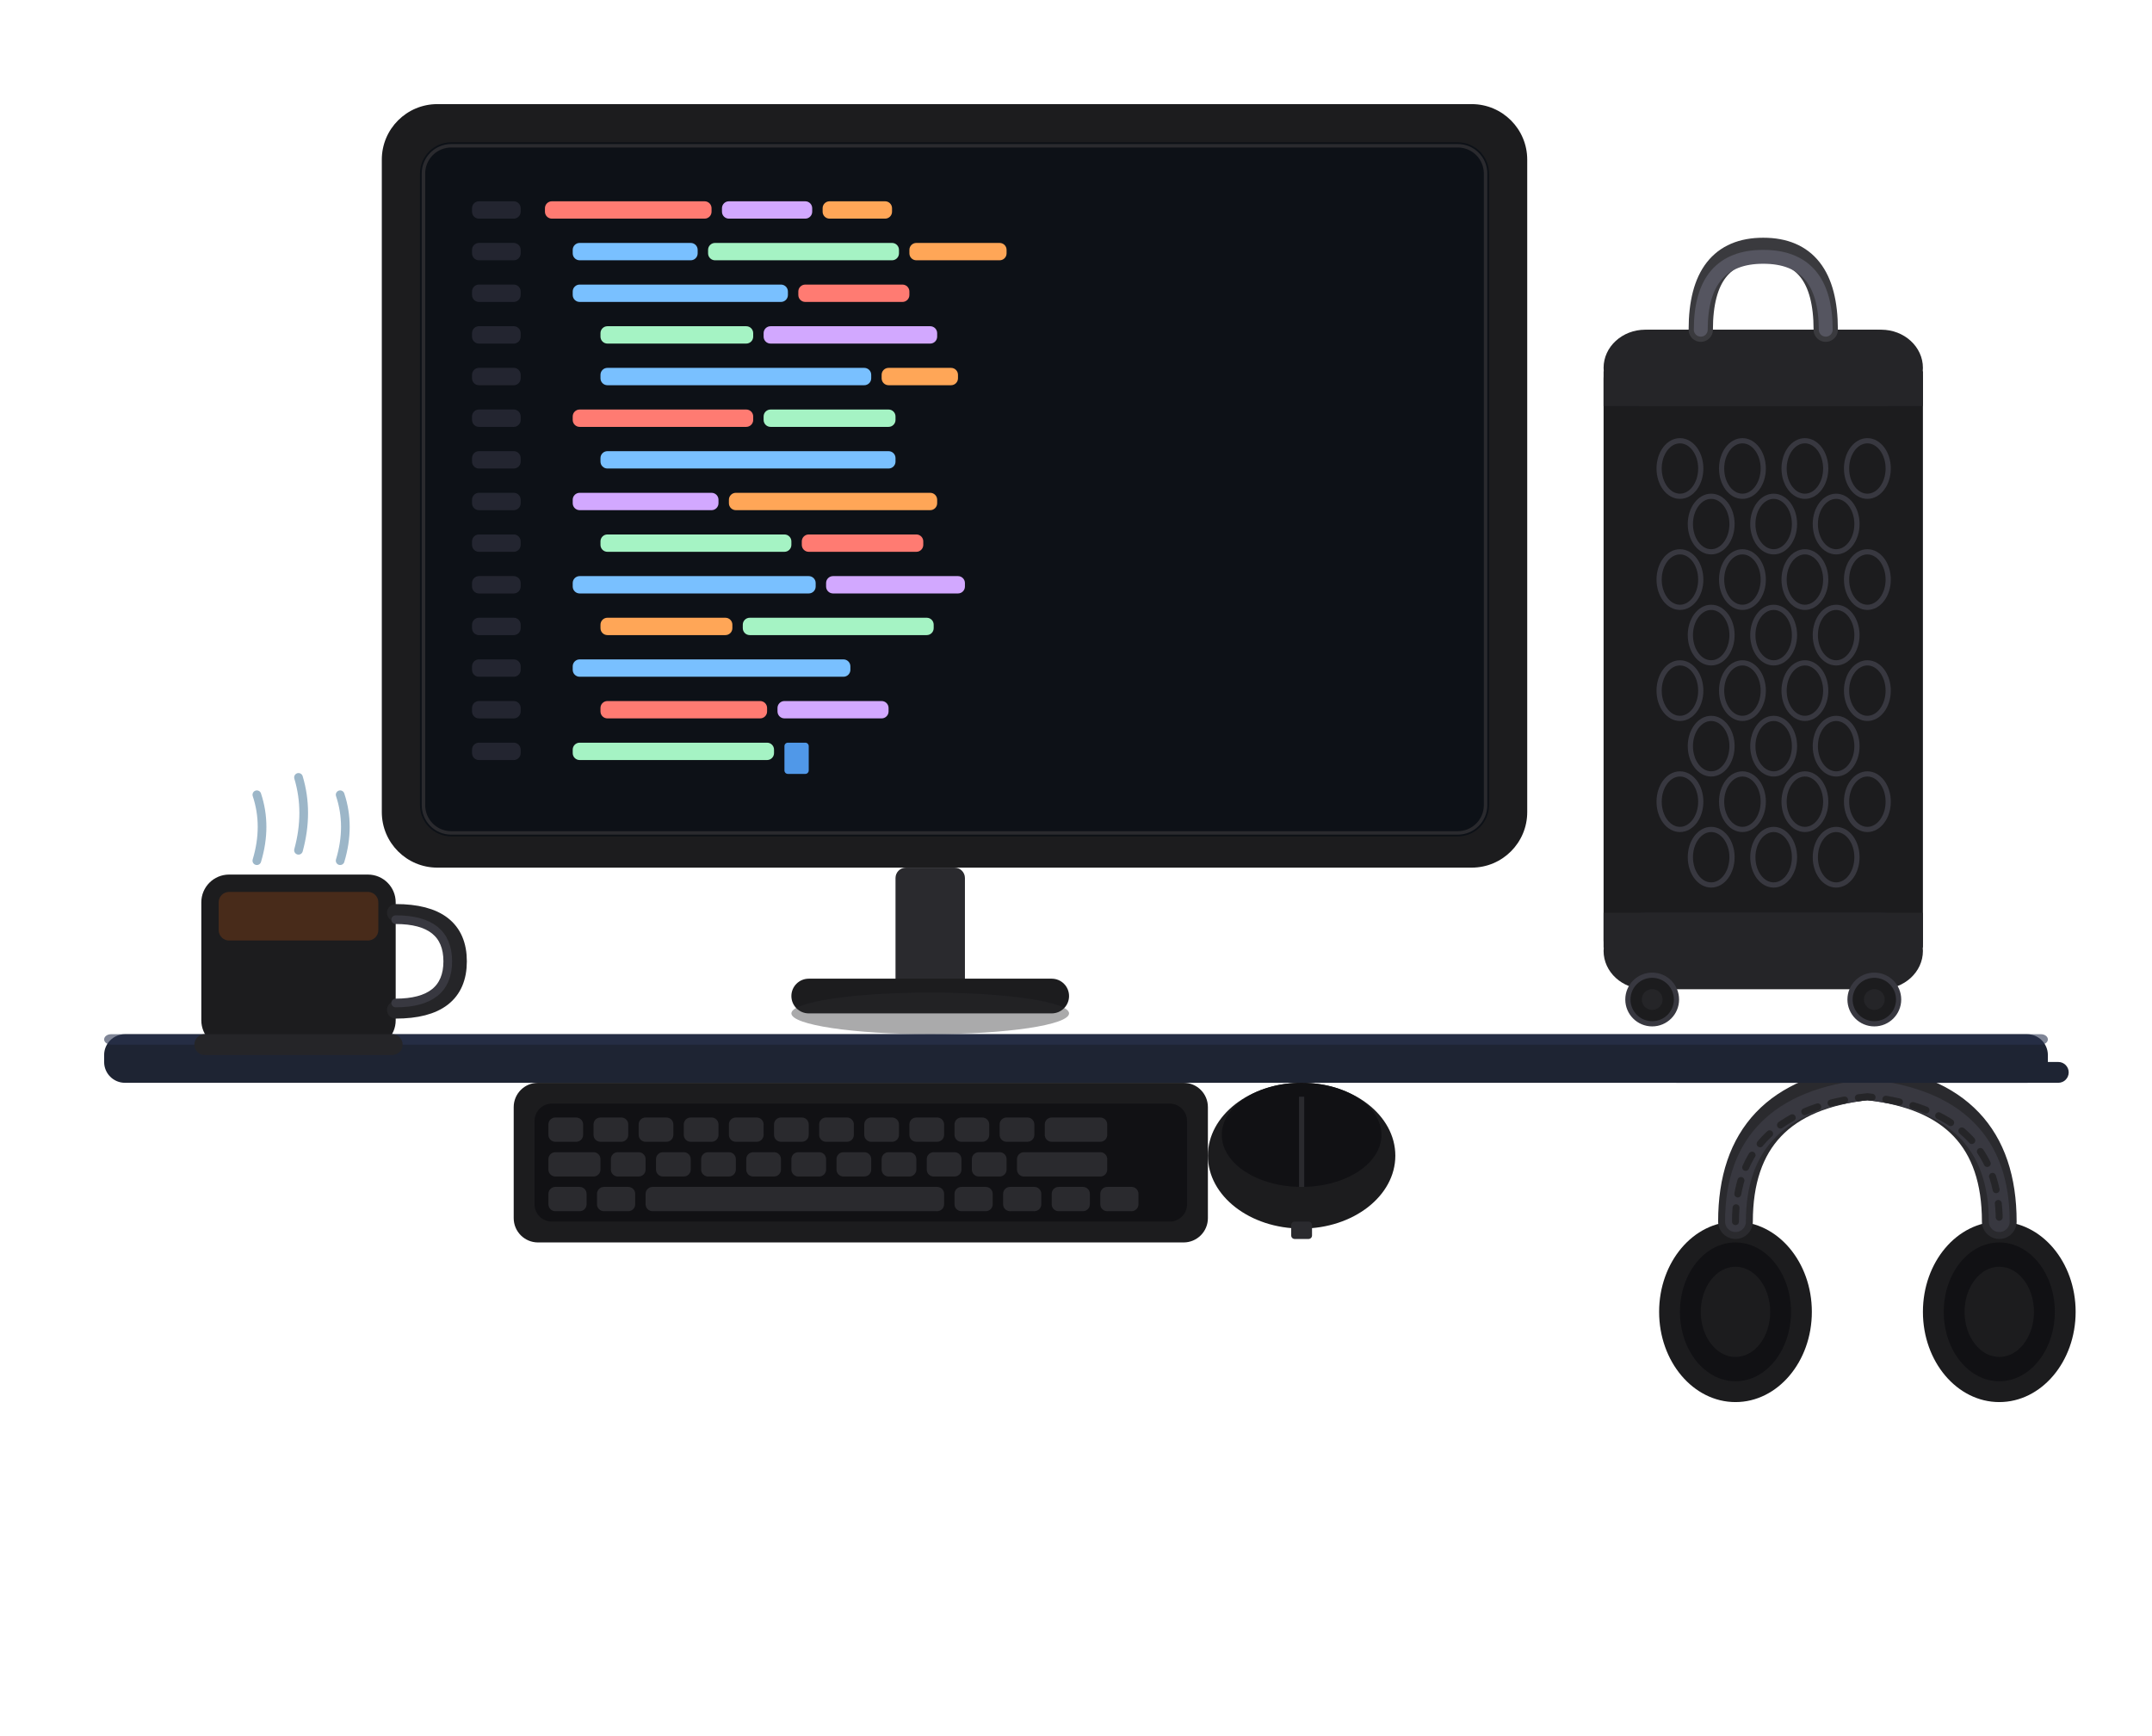
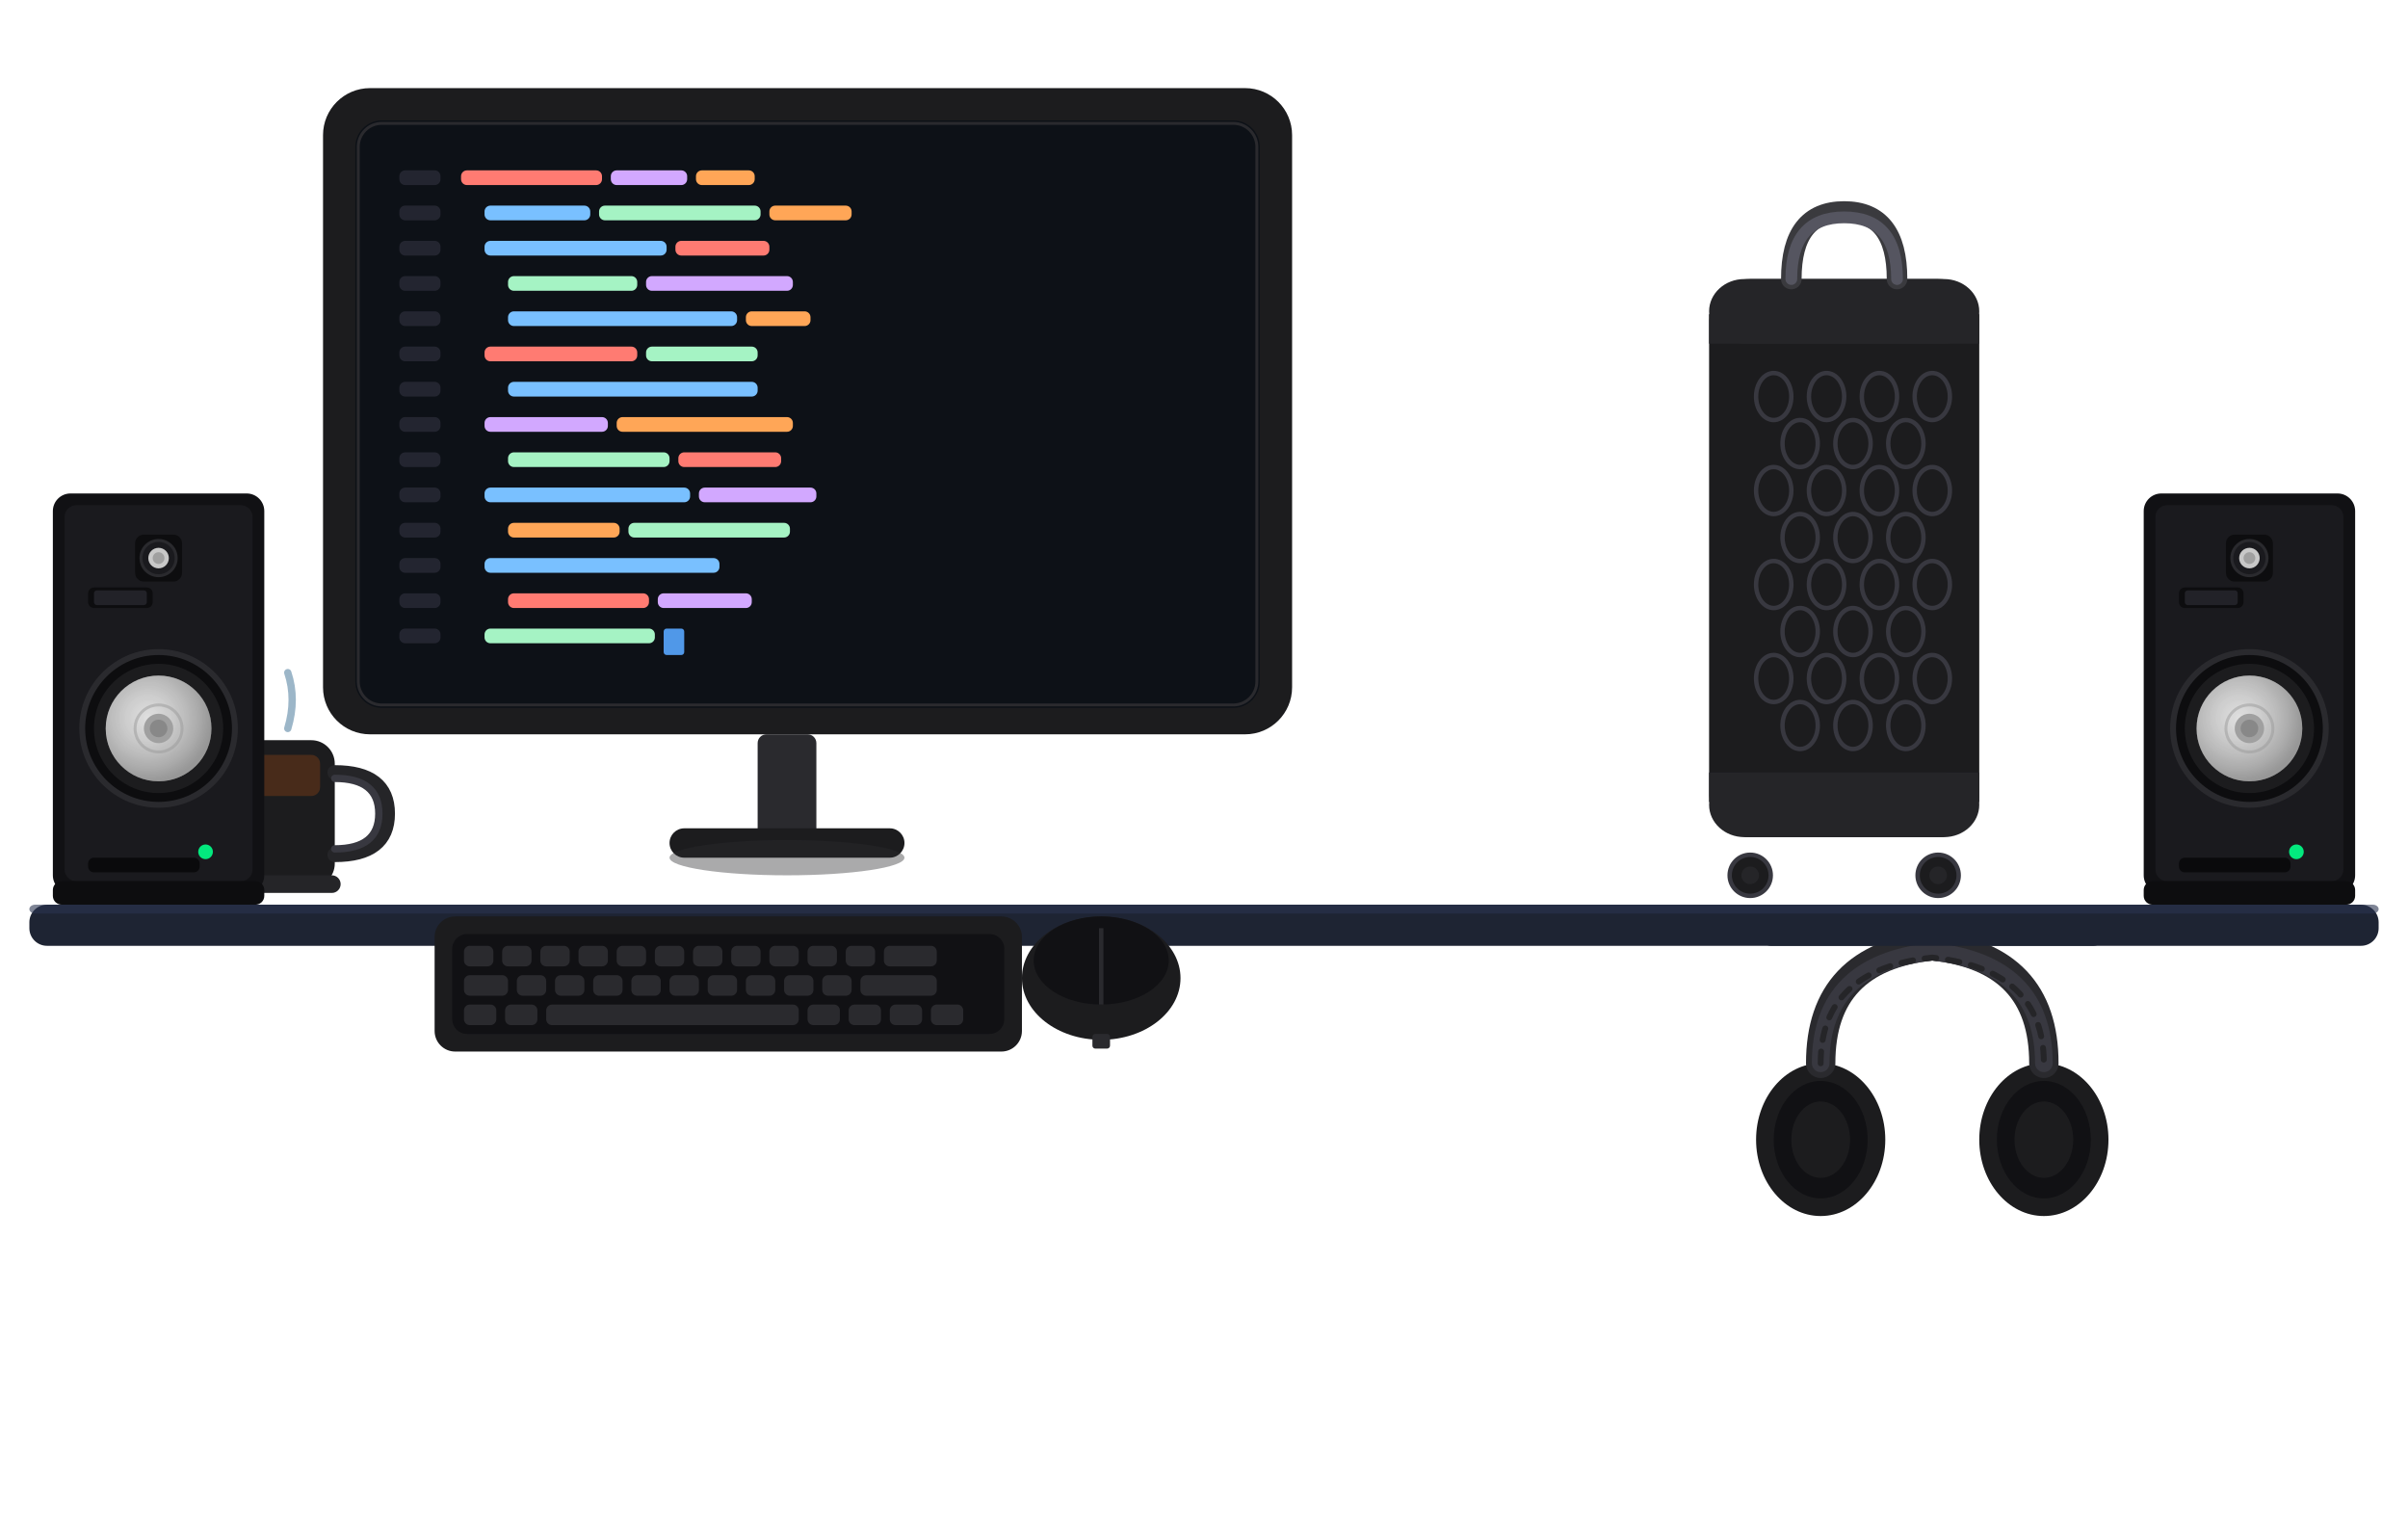
- <svg xmlns="http://www.w3.org/2000/svg" viewBox="0 0 620 500" fill="none">
+ <svg xmlns="http://www.w3.org/2000/svg" viewBox="0 0 820 520" fill="none">
  <rect x="110" y="30" width="330" height="220" rx="16" fill="#1c1c1e" />
  <rect x="121" y="41" width="308" height="200" rx="9" fill="#0d1117" />
  <rect x="122" y="42" width="306" height="198" rx="8" fill="none" stroke="#2a2a2e" stroke-width="1" />
  <rect x="136" y="58" width="14" height="5" rx="2" fill="#3a3a4a" opacity="0.5" />
  <rect x="136" y="70" width="14" height="5" rx="2" fill="#3a3a4a" opacity="0.5" />
  <rect x="136" y="82" width="14" height="5" rx="2" fill="#3a3a4a" opacity="0.5" />
  <rect x="136" y="94" width="14" height="5" rx="2" fill="#3a3a4a" opacity="0.5" />
  <rect x="136" y="106" width="14" height="5" rx="2" fill="#3a3a4a" opacity="0.5" />
  <rect x="136" y="118" width="14" height="5" rx="2" fill="#3a3a4a" opacity="0.5" />
  <rect x="136" y="130" width="14" height="5" rx="2" fill="#3a3a4a" opacity="0.5" />
  <rect x="136" y="142" width="14" height="5" rx="2" fill="#3a3a4a" opacity="0.5" />
  <rect x="136" y="154" width="14" height="5" rx="2" fill="#3a3a4a" opacity="0.5" />
  <rect x="136" y="166" width="14" height="5" rx="2" fill="#3a3a4a" opacity="0.5" />
  <rect x="136" y="178" width="14" height="5" rx="2" fill="#3a3a4a" opacity="0.5" />
  <rect x="136" y="190" width="14" height="5" rx="2" fill="#3a3a4a" opacity="0.5" />
  <rect x="136" y="202" width="14" height="5" rx="2" fill="#3a3a4a" opacity="0.5" />
  <rect x="136" y="214" width="14" height="5" rx="2" fill="#3a3a4a" opacity="0.5" />
  <rect x="157" y="58" width="48" height="5" rx="2" fill="#ff7b72" />
  <rect x="208" y="58" width="26" height="5" rx="2" fill="#d2a8ff" />
  <rect x="237" y="58" width="20" height="5" rx="2" fill="#ffa657" />
  <rect x="165" y="70" width="36" height="5" rx="2" fill="#79c0ff" />
  <rect x="204" y="70" width="55" height="5" rx="2" fill="#a5f3c4" />
  <rect x="262" y="70" width="28" height="5" rx="2" fill="#ffa657" />
  <rect x="165" y="82" width="62" height="5" rx="2" fill="#79c0ff" />
  <rect x="230" y="82" width="32" height="5" rx="2" fill="#ff7b72" />
  <rect x="173" y="94" width="44" height="5" rx="2" fill="#a5f3c4" />
  <rect x="220" y="94" width="50" height="5" rx="2" fill="#d2a8ff" />
  <rect x="173" y="106" width="78" height="5" rx="2" fill="#79c0ff" />
  <rect x="254" y="106" width="22" height="5" rx="2" fill="#ffa657" />
  <rect x="165" y="118" width="52" height="5" rx="2" fill="#ff7b72" />
  <rect x="220" y="118" width="38" height="5" rx="2" fill="#a5f3c4" />
  <rect x="173" y="130" width="85" height="5" rx="2" fill="#79c0ff" />
  <rect x="165" y="142" width="42" height="5" rx="2" fill="#d2a8ff" />
  <rect x="210" y="142" width="60" height="5" rx="2" fill="#ffa657" />
  <rect x="173" y="154" width="55" height="5" rx="2" fill="#a5f3c4" />
  <rect x="231" y="154" width="35" height="5" rx="2" fill="#ff7b72" />
  <rect x="165" y="166" width="70" height="5" rx="2" fill="#79c0ff" />
  <rect x="238" y="166" width="40" height="5" rx="2" fill="#d2a8ff" />
  <rect x="173" y="178" width="38" height="5" rx="2" fill="#ffa657" />
  <rect x="214" y="178" width="55" height="5" rx="2" fill="#a5f3c4" />
  <rect x="165" y="190" width="80" height="5" rx="2" fill="#79c0ff" />
  <rect x="173" y="202" width="48" height="5" rx="2" fill="#ff7b72" />
  <rect x="224" y="202" width="32" height="5" rx="2" fill="#d2a8ff" />
  <rect x="165" y="214" width="58" height="5" rx="2" fill="#a5f3c4" />
  <rect x="226" y="214" width="7" height="9" rx="1" fill="#58a6ff" opacity="0.9" />
  <rect x="258" y="250" width="20" height="36" rx="3" fill="#2a2a2e" />
  <rect x="228" y="282" width="80" height="10" rx="5" fill="#1c1c1e" />
  <ellipse cx="268" cy="292" rx="40" ry="6" fill="#2a2a2e" opacity="0.4" />
-   <rect x="462" y="95" width="92" height="190" rx="14" fill="#1c1c1e" />
-   <rect x="462" y="95" width="92" height="22" rx="12" fill="#252528" />
-   <rect x="462" y="107" width="92" height="10" fill="#252528" />
-   <rect x="462" y="263" width="92" height="22" rx="12" fill="#252528" />
-   <rect x="462" y="263" width="92" height="10" fill="#252528" />
-   <path d="M490 95 Q490 72 508 72 Q526 72 526 95" stroke="#3a3a3e" stroke-width="7" fill="none" stroke-linecap="round" />
-   <path d="M490 95 Q490 74 508 74 Q526 74 526 95" stroke="#555560" stroke-width="4" fill="none" stroke-linecap="round" />
-   <ellipse cx="484" cy="135" rx="6" ry="8" fill="none" stroke="#383840" stroke-width="1.5" />
-   <ellipse cx="502" cy="135" rx="6" ry="8" fill="none" stroke="#383840" stroke-width="1.5" />
-   <ellipse cx="520" cy="135" rx="6" ry="8" fill="none" stroke="#383840" stroke-width="1.5" />
-   <ellipse cx="538" cy="135" rx="6" ry="8" fill="none" stroke="#383840" stroke-width="1.5" />
-   <ellipse cx="493" cy="151" rx="6" ry="8" fill="none" stroke="#383840" stroke-width="1.5" />
-   <ellipse cx="511" cy="151" rx="6" ry="8" fill="none" stroke="#383840" stroke-width="1.5" />
-   <ellipse cx="529" cy="151" rx="6" ry="8" fill="none" stroke="#383840" stroke-width="1.5" />
-   <ellipse cx="484" cy="167" rx="6" ry="8" fill="none" stroke="#383840" stroke-width="1.5" />
-   <ellipse cx="502" cy="167" rx="6" ry="8" fill="none" stroke="#383840" stroke-width="1.5" />
-   <ellipse cx="520" cy="167" rx="6" ry="8" fill="none" stroke="#383840" stroke-width="1.5" />
-   <ellipse cx="538" cy="167" rx="6" ry="8" fill="none" stroke="#383840" stroke-width="1.5" />
-   <ellipse cx="493" cy="183" rx="6" ry="8" fill="none" stroke="#383840" stroke-width="1.5" />
-   <ellipse cx="511" cy="183" rx="6" ry="8" fill="none" stroke="#383840" stroke-width="1.5" />
-   <ellipse cx="529" cy="183" rx="6" ry="8" fill="none" stroke="#383840" stroke-width="1.5" />
-   <ellipse cx="484" cy="199" rx="6" ry="8" fill="none" stroke="#383840" stroke-width="1.5" />
-   <ellipse cx="502" cy="199" rx="6" ry="8" fill="none" stroke="#383840" stroke-width="1.5" />
-   <ellipse cx="520" cy="199" rx="6" ry="8" fill="none" stroke="#383840" stroke-width="1.5" />
-   <ellipse cx="538" cy="199" rx="6" ry="8" fill="none" stroke="#383840" stroke-width="1.5" />
-   <ellipse cx="493" cy="215" rx="6" ry="8" fill="none" stroke="#383840" stroke-width="1.5" />
-   <ellipse cx="511" cy="215" rx="6" ry="8" fill="none" stroke="#383840" stroke-width="1.5" />
-   <ellipse cx="529" cy="215" rx="6" ry="8" fill="none" stroke="#383840" stroke-width="1.5" />
-   <ellipse cx="484" cy="231" rx="6" ry="8" fill="none" stroke="#383840" stroke-width="1.5" />
-   <ellipse cx="502" cy="231" rx="6" ry="8" fill="none" stroke="#383840" stroke-width="1.5" />
-   <ellipse cx="520" cy="231" rx="6" ry="8" fill="none" stroke="#383840" stroke-width="1.5" />
-   <ellipse cx="538" cy="231" rx="6" ry="8" fill="none" stroke="#383840" stroke-width="1.5" />
-   <ellipse cx="493" cy="247" rx="6" ry="8" fill="none" stroke="#383840" stroke-width="1.5" />
-   <ellipse cx="511" cy="247" rx="6" ry="8" fill="none" stroke="#383840" stroke-width="1.5" />
-   <ellipse cx="529" cy="247" rx="6" ry="8" fill="none" stroke="#383840" stroke-width="1.5" />
-   <circle cx="476" cy="288" r="7" fill="#1c1c1e" stroke="#383840" stroke-width="1.5" />
-   <circle cx="476" cy="288" r="3" fill="#252528" />
-   <circle cx="540" cy="288" r="7" fill="#1c1c1e" stroke="#383840" stroke-width="1.5" />
-   <circle cx="540" cy="288" r="3" fill="#252528" />
-   <rect x="30" y="298" width="560" height="14" rx="6" fill="#1e2433" />
-   <rect x="30" y="298" width="560" height="3" rx="2" fill="#2a3450" opacity="0.6" />
+   <rect x="582" y="95" width="92" height="190" rx="14" fill="#1c1c1e" />
+   <rect x="582" y="95" width="92" height="22" rx="12" fill="#252528" />
+   <rect x="582" y="107" width="92" height="10" fill="#252528" />
+   <rect x="582" y="263" width="92" height="22" rx="12" fill="#252528" />
+   <rect x="582" y="263" width="92" height="10" fill="#252528" />
+   <path d="M610 95 Q610 72 628 72 Q646 72 646 95" stroke="#3a3a3e" stroke-width="7" fill="none" stroke-linecap="round" />
+   <path d="M610 95 Q610 74 628 74 Q646 74 646 95" stroke="#555560" stroke-width="4" fill="none" stroke-linecap="round" />
+   <ellipse cx="604" cy="135" rx="6" ry="8" fill="none" stroke="#383840" stroke-width="1.5" />
+   <ellipse cx="622" cy="135" rx="6" ry="8" fill="none" stroke="#383840" stroke-width="1.5" />
+   <ellipse cx="640" cy="135" rx="6" ry="8" fill="none" stroke="#383840" stroke-width="1.5" />
+   <ellipse cx="658" cy="135" rx="6" ry="8" fill="none" stroke="#383840" stroke-width="1.5" />
+   <ellipse cx="613" cy="151" rx="6" ry="8" fill="none" stroke="#383840" stroke-width="1.5" />
+   <ellipse cx="631" cy="151" rx="6" ry="8" fill="none" stroke="#383840" stroke-width="1.5" />
+   <ellipse cx="649" cy="151" rx="6" ry="8" fill="none" stroke="#383840" stroke-width="1.5" />
+   <ellipse cx="604" cy="167" rx="6" ry="8" fill="none" stroke="#383840" stroke-width="1.5" />
+   <ellipse cx="622" cy="167" rx="6" ry="8" fill="none" stroke="#383840" stroke-width="1.5" />
+   <ellipse cx="640" cy="167" rx="6" ry="8" fill="none" stroke="#383840" stroke-width="1.5" />
+   <ellipse cx="658" cy="167" rx="6" ry="8" fill="none" stroke="#383840" stroke-width="1.5" />
+   <ellipse cx="613" cy="183" rx="6" ry="8" fill="none" stroke="#383840" stroke-width="1.5" />
+   <ellipse cx="631" cy="183" rx="6" ry="8" fill="none" stroke="#383840" stroke-width="1.5" />
+   <ellipse cx="649" cy="183" rx="6" ry="8" fill="none" stroke="#383840" stroke-width="1.5" />
+   <ellipse cx="604" cy="199" rx="6" ry="8" fill="none" stroke="#383840" stroke-width="1.5" />
+   <ellipse cx="622" cy="199" rx="6" ry="8" fill="none" stroke="#383840" stroke-width="1.5" />
+   <ellipse cx="640" cy="199" rx="6" ry="8" fill="none" stroke="#383840" stroke-width="1.5" />
+   <ellipse cx="658" cy="199" rx="6" ry="8" fill="none" stroke="#383840" stroke-width="1.5" />
+   <ellipse cx="613" cy="215" rx="6" ry="8" fill="none" stroke="#383840" stroke-width="1.5" />
+   <ellipse cx="631" cy="215" rx="6" ry="8" fill="none" stroke="#383840" stroke-width="1.5" />
+   <ellipse cx="649" cy="215" rx="6" ry="8" fill="none" stroke="#383840" stroke-width="1.5" />
+   <ellipse cx="604" cy="231" rx="6" ry="8" fill="none" stroke="#383840" stroke-width="1.5" />
+   <ellipse cx="622" cy="231" rx="6" ry="8" fill="none" stroke="#383840" stroke-width="1.5" />
+   <ellipse cx="640" cy="231" rx="6" ry="8" fill="none" stroke="#383840" stroke-width="1.5" />
+   <ellipse cx="658" cy="231" rx="6" ry="8" fill="none" stroke="#383840" stroke-width="1.5" />
+   <ellipse cx="613" cy="247" rx="6" ry="8" fill="none" stroke="#383840" stroke-width="1.5" />
+   <ellipse cx="631" cy="247" rx="6" ry="8" fill="none" stroke="#383840" stroke-width="1.5" />
+   <ellipse cx="649" cy="247" rx="6" ry="8" fill="none" stroke="#383840" stroke-width="1.5" />
+   <circle cx="596" cy="298" r="7" fill="#1c1c1e" stroke="#383840" stroke-width="1.5" />
+   <circle cx="596" cy="298" r="3" fill="#252528" />
+   <circle cx="660" cy="298" r="7" fill="#1c1c1e" stroke="#383840" stroke-width="1.5" />
+   <circle cx="660" cy="298" r="3" fill="#252528" />
+   <rect x="10" y="308" width="800" height="14" rx="6" fill="#1e2433" />
+   <rect x="10" y="308" width="800" height="3" rx="2" fill="#2a3450" opacity="0.6" />
  <rect x="148" y="312" width="200" height="46" rx="7" fill="#1c1c1e" />
  <rect x="154" y="318" width="188" height="34" rx="5" fill="#111114" />
  <rect x="158" y="322" width="10" height="7" rx="2" fill="#2a2a2e" />
  <rect x="171" y="322" width="10" height="7" rx="2" fill="#2a2a2e" />
  <rect x="184" y="322" width="10" height="7" rx="2" fill="#2a2a2e" />
  <rect x="197" y="322" width="10" height="7" rx="2" fill="#2a2a2e" />
  <rect x="210" y="322" width="10" height="7" rx="2" fill="#2a2a2e" />
  <rect x="223" y="322" width="10" height="7" rx="2" fill="#2a2a2e" />
  <rect x="236" y="322" width="10" height="7" rx="2" fill="#2a2a2e" />
  <rect x="249" y="322" width="10" height="7" rx="2" fill="#2a2a2e" />
  <rect x="262" y="322" width="10" height="7" rx="2" fill="#2a2a2e" />
  <rect x="275" y="322" width="10" height="7" rx="2" fill="#2a2a2e" />
  <rect x="288" y="322" width="10" height="7" rx="2" fill="#2a2a2e" />
  <rect x="301" y="322" width="18" height="7" rx="2" fill="#2a2a2e" />
  <rect x="158" y="332" width="15" height="7" rx="2" fill="#2a2a2e" />
  <rect x="176" y="332" width="10" height="7" rx="2" fill="#2a2a2e" />
  <rect x="189" y="332" width="10" height="7" rx="2" fill="#2a2a2e" />
  <rect x="202" y="332" width="10" height="7" rx="2" fill="#2a2a2e" />
  <rect x="215" y="332" width="10" height="7" rx="2" fill="#2a2a2e" />
  <rect x="228" y="332" width="10" height="7" rx="2" fill="#2a2a2e" />
  <rect x="241" y="332" width="10" height="7" rx="2" fill="#2a2a2e" />
  <rect x="254" y="332" width="10" height="7" rx="2" fill="#2a2a2e" />
  <rect x="267" y="332" width="10" height="7" rx="2" fill="#2a2a2e" />
  <rect x="280" y="332" width="10" height="7" rx="2" fill="#2a2a2e" />
  <rect x="293" y="332" width="26" height="7" rx="2" fill="#2a2a2e" />
  <rect x="158" y="342" width="11" height="7" rx="2" fill="#2a2a2e" />
  <rect x="172" y="342" width="11" height="7" rx="2" fill="#2a2a2e" />
  <rect x="186" y="342" width="86" height="7" rx="2" fill="#2a2a2e" />
  <rect x="275" y="342" width="11" height="7" rx="2" fill="#2a2a2e" />
  <rect x="289" y="342" width="11" height="7" rx="2" fill="#2a2a2e" />
  <rect x="303" y="342" width="11" height="7" rx="2" fill="#2a2a2e" />
  <rect x="317" y="342" width="11" height="7" rx="2" fill="#2a2a2e" />
  <ellipse cx="375" cy="333" rx="27" ry="21" fill="#1c1c1e" />
  <ellipse cx="375" cy="327" rx="23" ry="15" fill="#111114" />
  <line x1="375" y1="316" x2="375" y2="342" stroke="#2a2a2e" stroke-width="1.5" />
  <rect x="372" y="352" width="6" height="5" rx="1" fill="#2a2a2e" />
  <rect x="58" y="252" width="56" height="50" rx="8" fill="#1c1c1e" />
  <rect x="63" y="257" width="46" height="14" rx="3" fill="#4a2c1a" opacity="0.95" />
  <path d="M114 263 Q132 263 132 277 Q132 291 114 291" stroke="#252528" stroke-width="5" fill="none" stroke-linecap="round" />
  <path d="M114 265 Q129 265 129 277 Q129 289 114 289" stroke="#383840" stroke-width="2.5" fill="none" stroke-linecap="round" />
  <rect x="56" y="298" width="60" height="6" rx="3" fill="#252528" />
  <path d="M74 248 Q77 238 74 229" stroke="#4a7a9b" stroke-width="2.5" stroke-linecap="round" fill="none" opacity="0.55" />
  <path d="M86 245 Q89 234 86 224" stroke="#4a7a9b" stroke-width="2.5" stroke-linecap="round" fill="none" opacity="0.55" />
  <path d="M98 248 Q101 238 98 229" stroke="#4a7a9b" stroke-width="2.5" stroke-linecap="round" fill="none" opacity="0.55" />
-   <ellipse cx="500" cy="378" rx="22" ry="26" fill="#1c1c1e" />
-   <ellipse cx="500" cy="378" rx="16" ry="20" fill="#111114" />
-   <ellipse cx="500" cy="378" rx="10" ry="13" fill="#1c1c1e" />
-   <ellipse cx="576" cy="378" rx="22" ry="26" fill="#1c1c1e" />
-   <ellipse cx="576" cy="378" rx="16" ry="20" fill="#111114" />
-   <ellipse cx="576" cy="378" rx="10" ry="13" fill="#1c1c1e" />
-   <path d="M500 352 Q500 316 538 312 Q576 316 576 352" stroke="#2a2a2e" stroke-width="10" fill="none" stroke-linecap="round" />
-   <path d="M500 352 Q500 318 538 314 Q576 318 576 352" stroke="#383840" stroke-width="6" fill="none" stroke-linecap="round" />
-   <path d="M500 352 Q500 320 538 316 Q576 320 576 352" stroke="#252528" stroke-width="2" fill="none" stroke-linecap="round" stroke-dasharray="4 4" />
-   <rect x="480" y="306" width="116" height="6" rx="3" fill="#1e2433" />
+   <ellipse cx="620" cy="388" rx="22" ry="26" fill="#1c1c1e" />
+   <ellipse cx="620" cy="388" rx="16" ry="20" fill="#111114" />
+   <ellipse cx="620" cy="388" rx="10" ry="13" fill="#1c1c1e" />
+   <ellipse cx="696" cy="388" rx="22" ry="26" fill="#1c1c1e" />
+   <ellipse cx="696" cy="388" rx="16" ry="20" fill="#111114" />
+   <ellipse cx="696" cy="388" rx="10" ry="13" fill="#1c1c1e" />
+   <path d="M620 362 Q620 326 658 322 Q696 326 696 362" stroke="#2a2a2e" stroke-width="10" fill="none" stroke-linecap="round" />
+   <path d="M620 362 Q620 328 658 324 Q696 328 696 362" stroke="#383840" stroke-width="6" fill="none" stroke-linecap="round" />
+   <path d="M620 362 Q620 330 658 326 Q696 330 696 362" stroke="#252528" stroke-width="2" fill="none" stroke-linecap="round" stroke-dasharray="4 4" />
+   <rect x="600" y="316" width="116" height="6" rx="3" fill="#1e2433" />
+   <rect x="18" y="168" width="72" height="136" rx="6" fill="#111114" />
+   <rect x="22" y="172" width="64" height="128" rx="4" fill="#1a1a1e" />
+   <circle cx="54" cy="248" r="26" fill="#0d0d0f" stroke="#2a2a2e" stroke-width="2" />
+   <circle cx="54" cy="248" r="22" fill="#1c1c1e" />
+   <circle cx="54" cy="248" r="18" fill="#d8d8d8" />
+   <circle cx="54" cy="248" r="18" fill="url(#hs8ConeGrad)" opacity="0.6" />
+   <circle cx="54" cy="248" r="5" fill="#a0a0a0" />
+   <circle cx="54" cy="248" r="3" fill="#888" />
+   <circle cx="54" cy="248" r="8" fill="none" stroke="#999" stroke-width="1" opacity="0.5" />
+   <rect x="46" y="182" width="16" height="16" rx="3" fill="#0d0d0f" />
+   <circle cx="54" cy="190" r="6" fill="#1a1a1e" stroke="#2a2a2e" stroke-width="1" />
+   <circle cx="54" cy="190" r="3.5" fill="#c8c8c8" />
+   <circle cx="54" cy="190" r="2" fill="#a0a0a0" />
+   <rect x="30" y="200" width="22" height="7" rx="2" fill="#0d0d0f" />
+   <rect x="32" y="201" width="18" height="5" rx="1" fill="#222228" />
+   <circle cx="70" cy="290" r="2.5" fill="#00ff88" opacity="0.9" />
+   <rect x="30" y="292" width="38" height="5" rx="2" fill="#0a0a0c" />
+   <rect x="18" y="300" width="72" height="8" rx="3" fill="#0d0d0f" />
+   <rect x="730" y="168" width="72" height="136" rx="6" fill="#111114" />
+   <rect x="734" y="172" width="64" height="128" rx="4" fill="#1a1a1e" />
+   <circle cx="766" cy="248" r="26" fill="#0d0d0f" stroke="#2a2a2e" stroke-width="2" />
+   <circle cx="766" cy="248" r="22" fill="#1c1c1e" />
+   <circle cx="766" cy="248" r="18" fill="#d8d8d8" />
+   <circle cx="766" cy="248" r="18" fill="url(#hs8ConeGrad)" opacity="0.6" />
+   <circle cx="766" cy="248" r="5" fill="#a0a0a0" />
+   <circle cx="766" cy="248" r="3" fill="#888" />
+   <circle cx="766" cy="248" r="8" fill="none" stroke="#999" stroke-width="1" opacity="0.5" />
+   <rect x="758" y="182" width="16" height="16" rx="3" fill="#0d0d0f" />
+   <circle cx="766" cy="190" r="6" fill="#1a1a1e" stroke="#2a2a2e" stroke-width="1" />
+   <circle cx="766" cy="190" r="3.5" fill="#c8c8c8" />
+   <circle cx="766" cy="190" r="2" fill="#a0a0a0" />
+   <rect x="742" y="200" width="22" height="7" rx="2" fill="#0d0d0f" />
+   <rect x="744" y="201" width="18" height="5" rx="1" fill="#222228" />
+   <circle cx="782" cy="290" r="2.5" fill="#00ff88" opacity="0.9" />
+   <rect x="742" y="292" width="38" height="5" rx="2" fill="#0a0a0c" />
+   <rect x="730" y="300" width="72" height="8" rx="3" fill="#0d0d0f" />
+   <defs>
+     <radialGradient id="hs8ConeGrad" cx="40%" cy="40%" r="60%">
+       <stop offset="0%" stop-color="#ffffff" stop-opacity="0.3" />
+       <stop offset="100%" stop-color="#000000" stop-opacity="0.5" />
+     </radialGradient>
+   </defs>
</svg>
